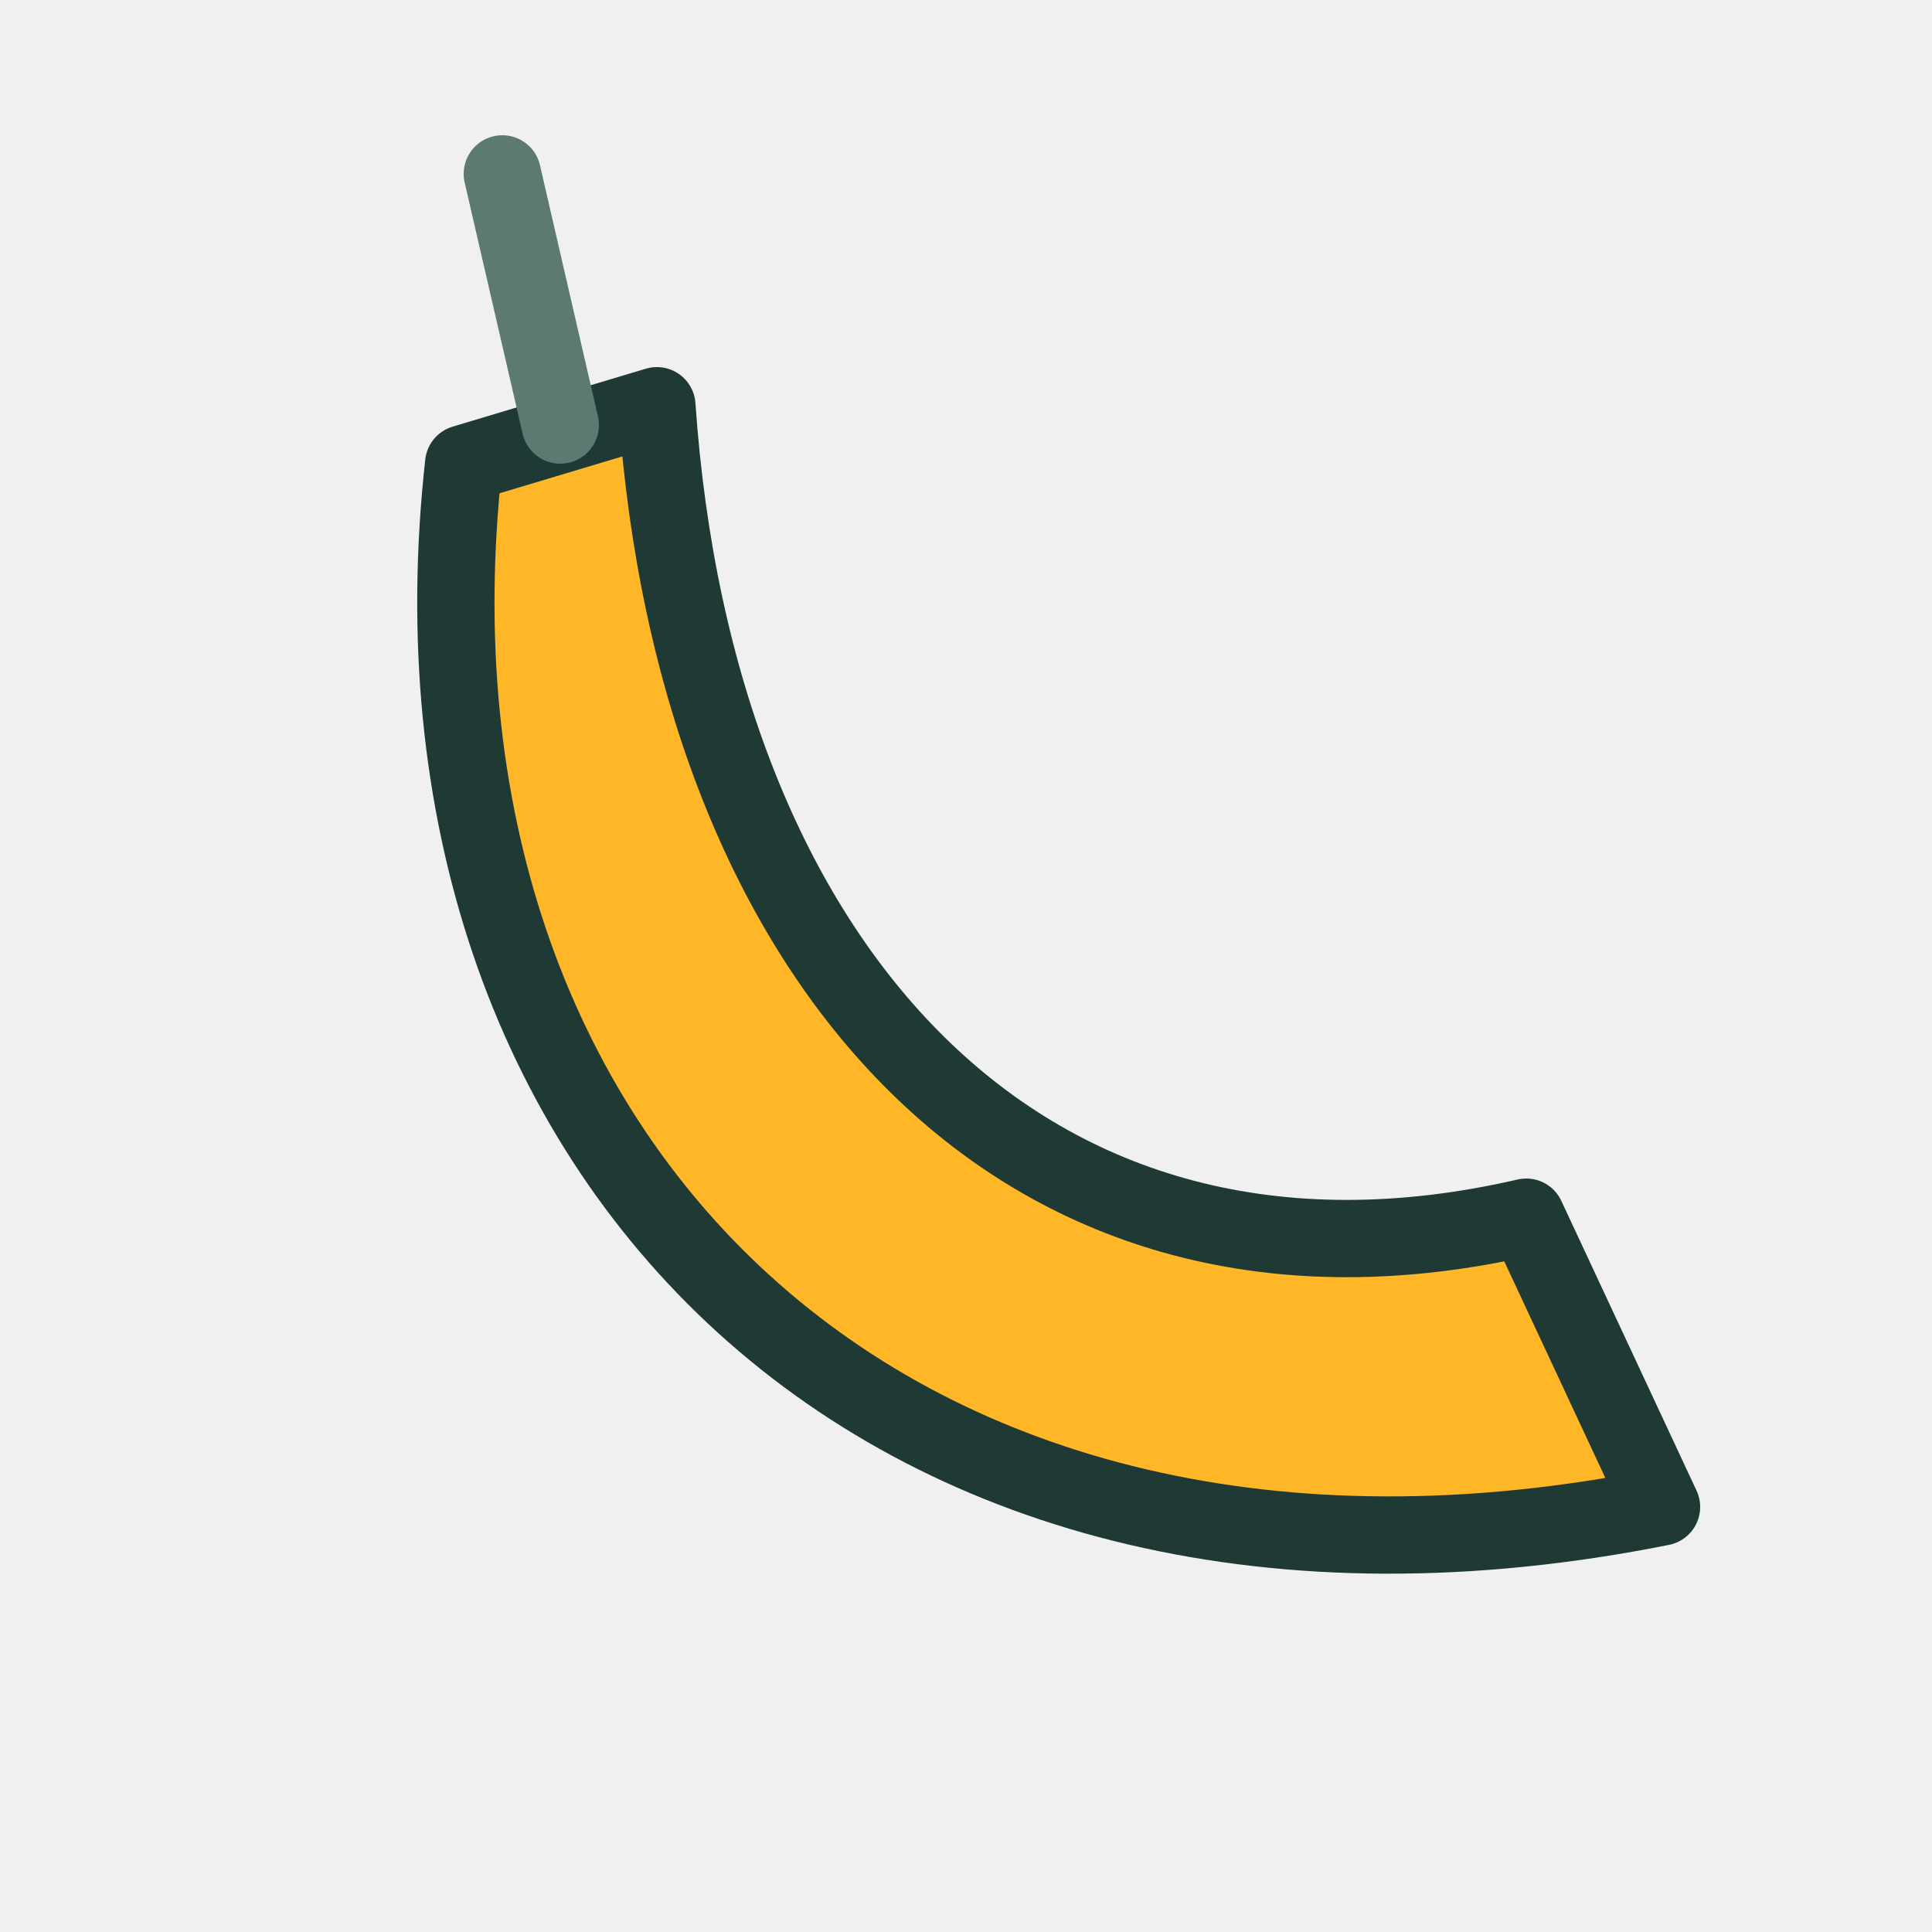
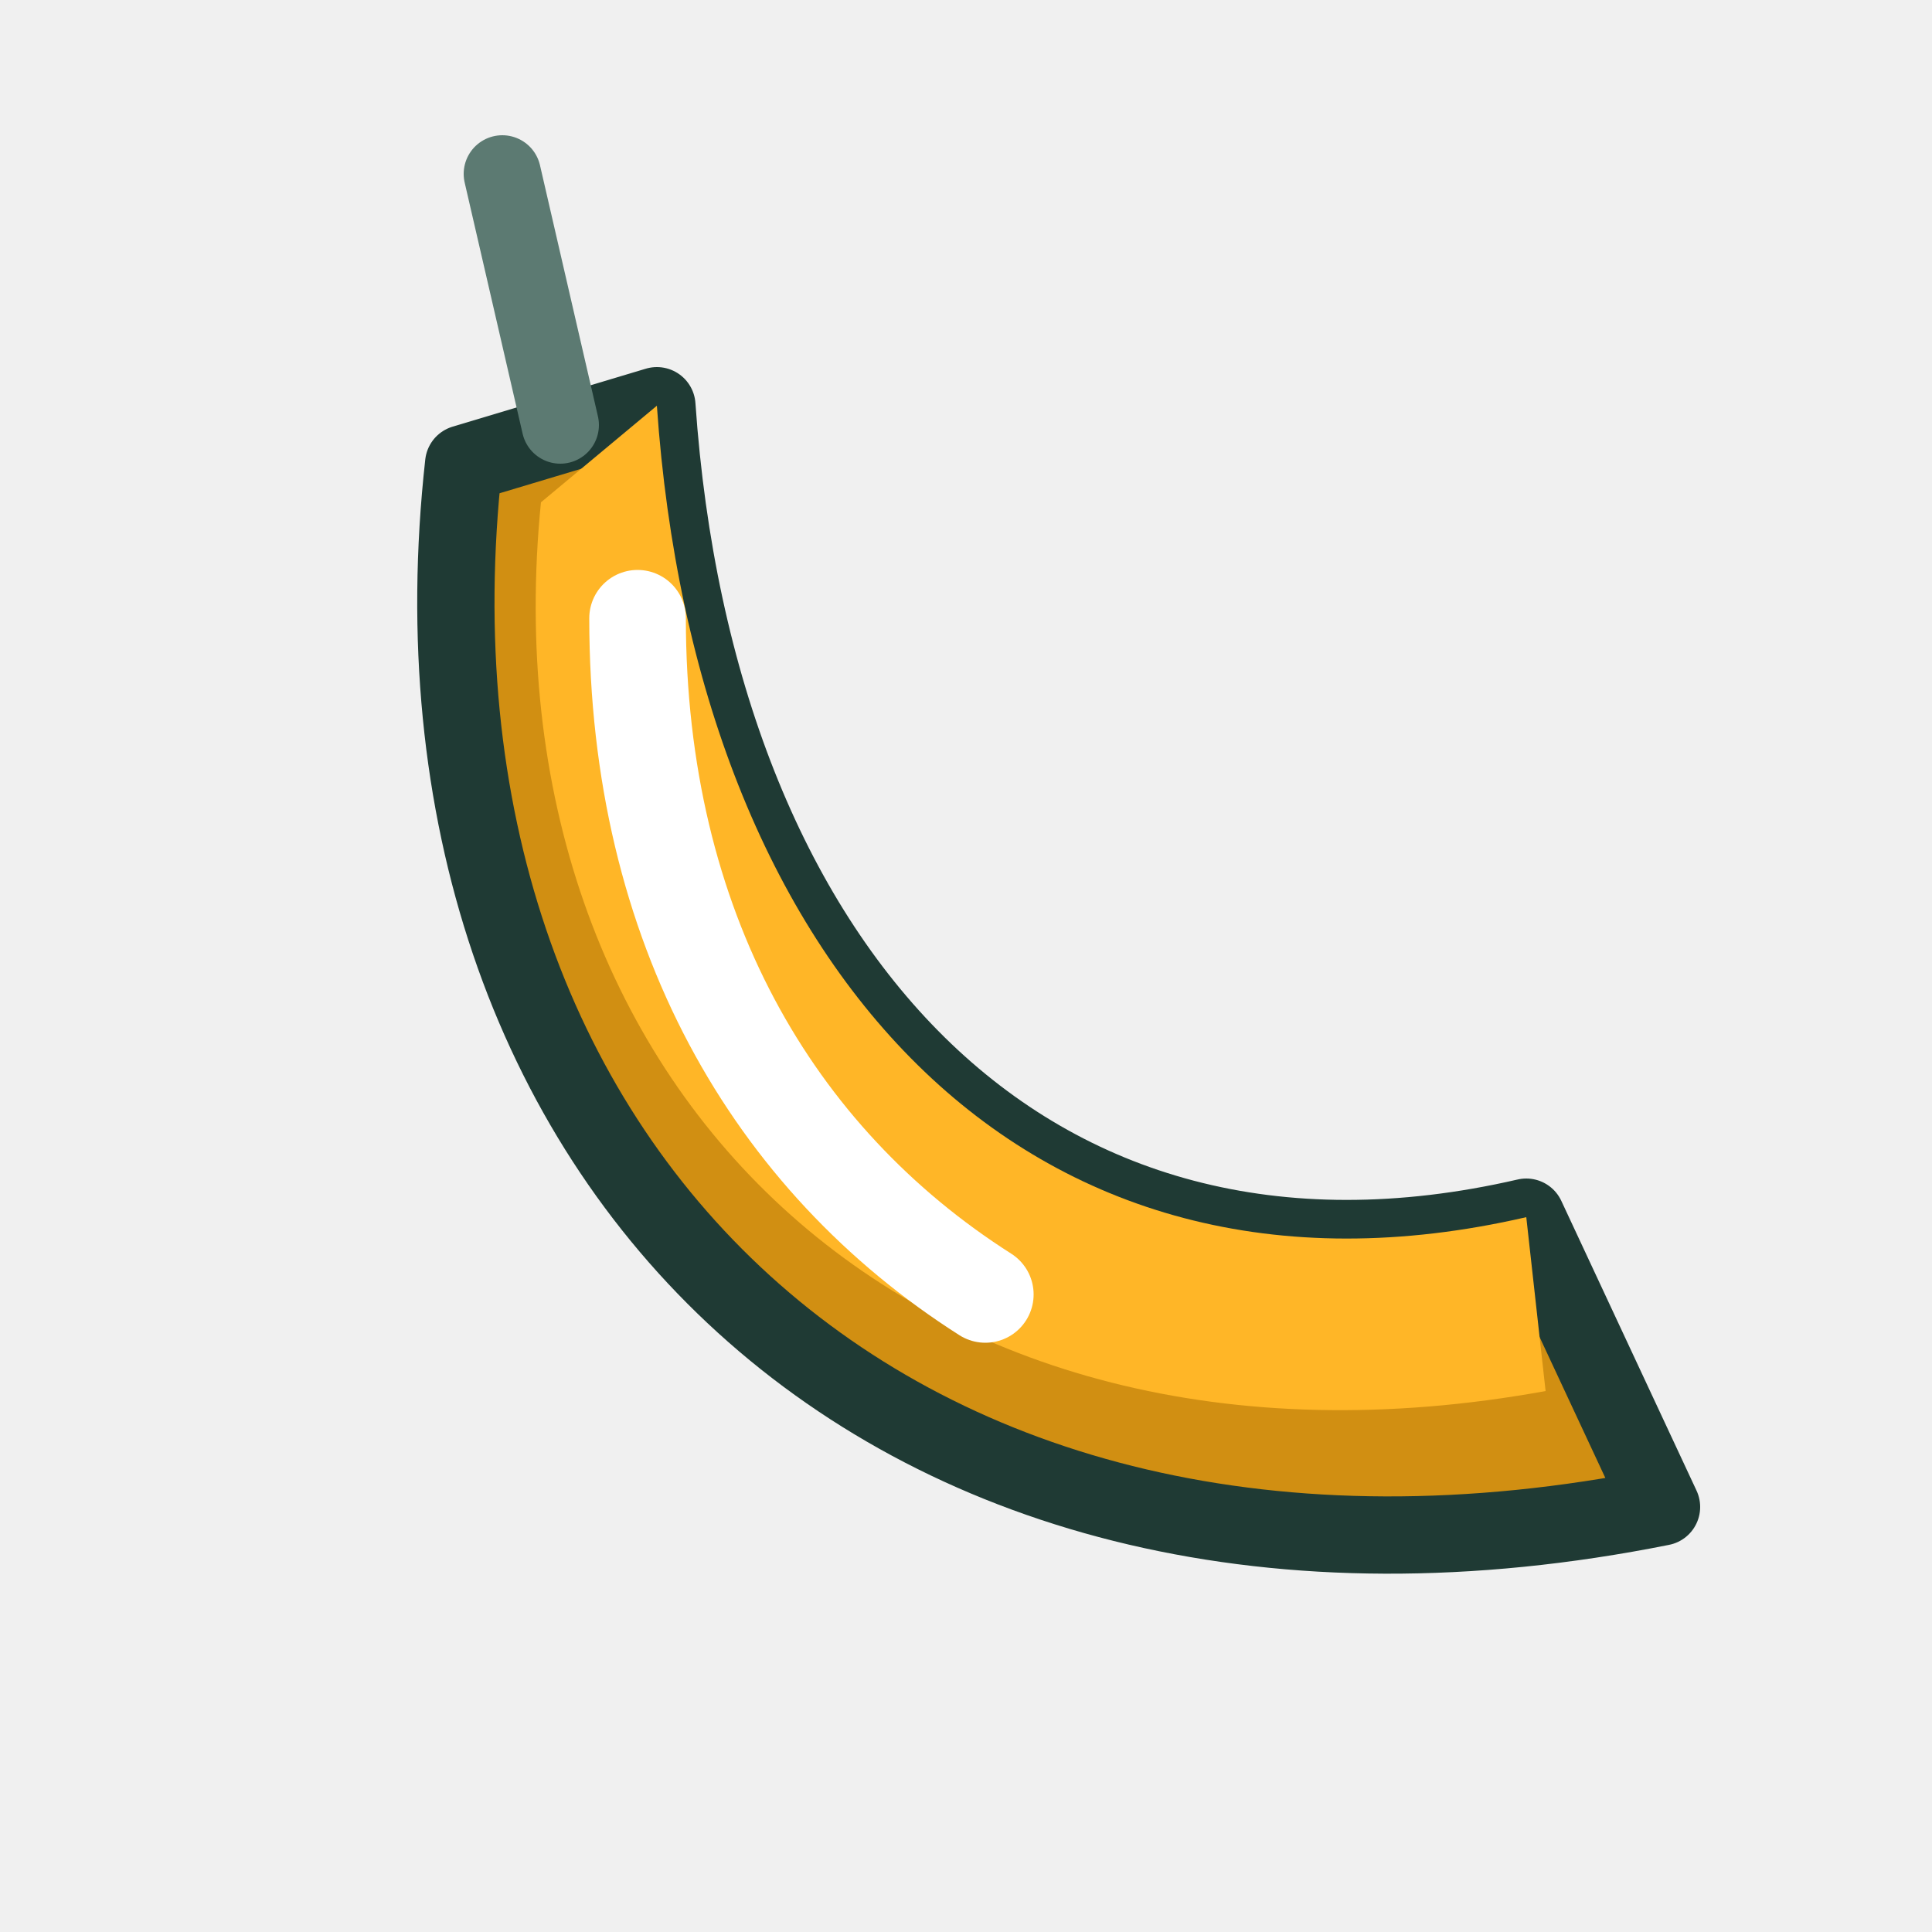
<svg xmlns="http://www.w3.org/2000/svg" viewBox="0 0 100 100" fill="none" stroke="#1F3A34" stroke-width="4" stroke-linecap="round" stroke-linejoin="round">
-   <path d="M24 24C20 60 46 86 86 78L79 63C53 69 36 50 34 21Z" fill="#FFB627" />
+   <path d="M24 24C20 60 46 86 86 78L79 63C53 69 36 50 34 21Z" fill="#D18F12" />
+   <path d="M28 26C25 56 47 78 80 72L79 63C53 69 36 50 34 21Z" fill="#FFB627" stroke="none" />
+   <path d="M33 32C33 48 40 60 51 67" stroke="#FFFFFF" stroke-width="5" />
  <path d="M29 22 26 9" stroke="#5C7A72" />
</svg>
